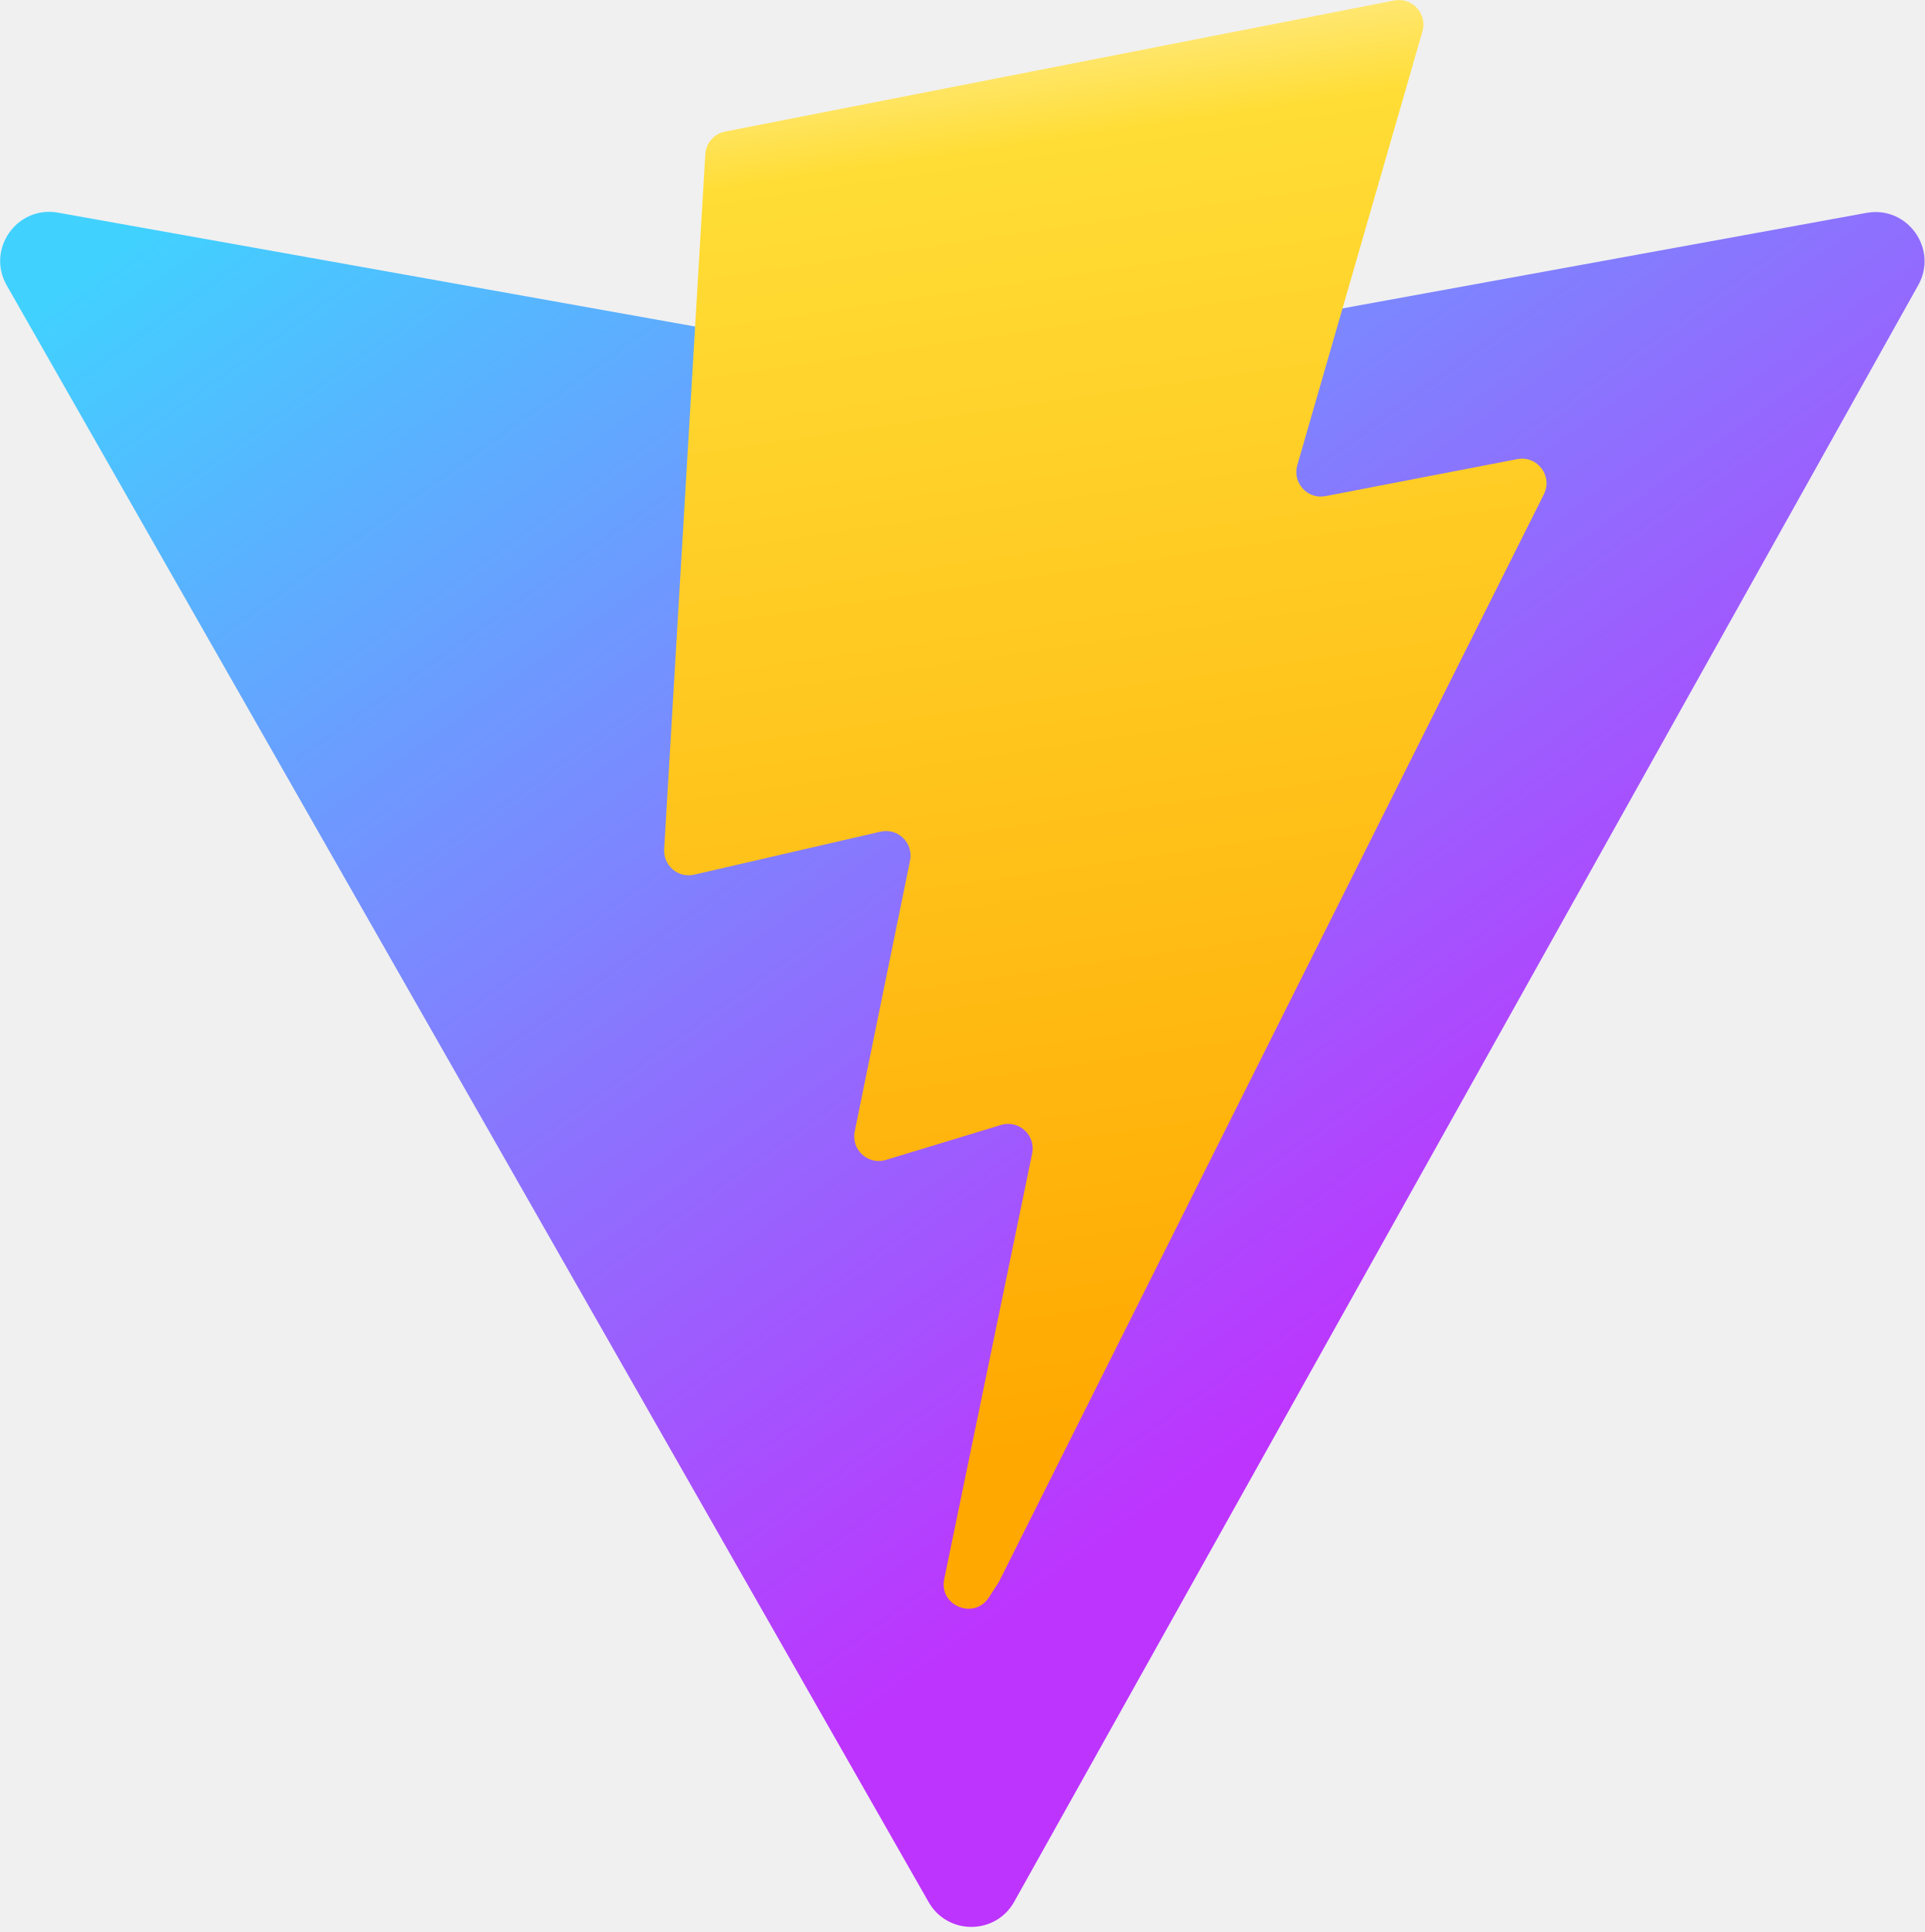
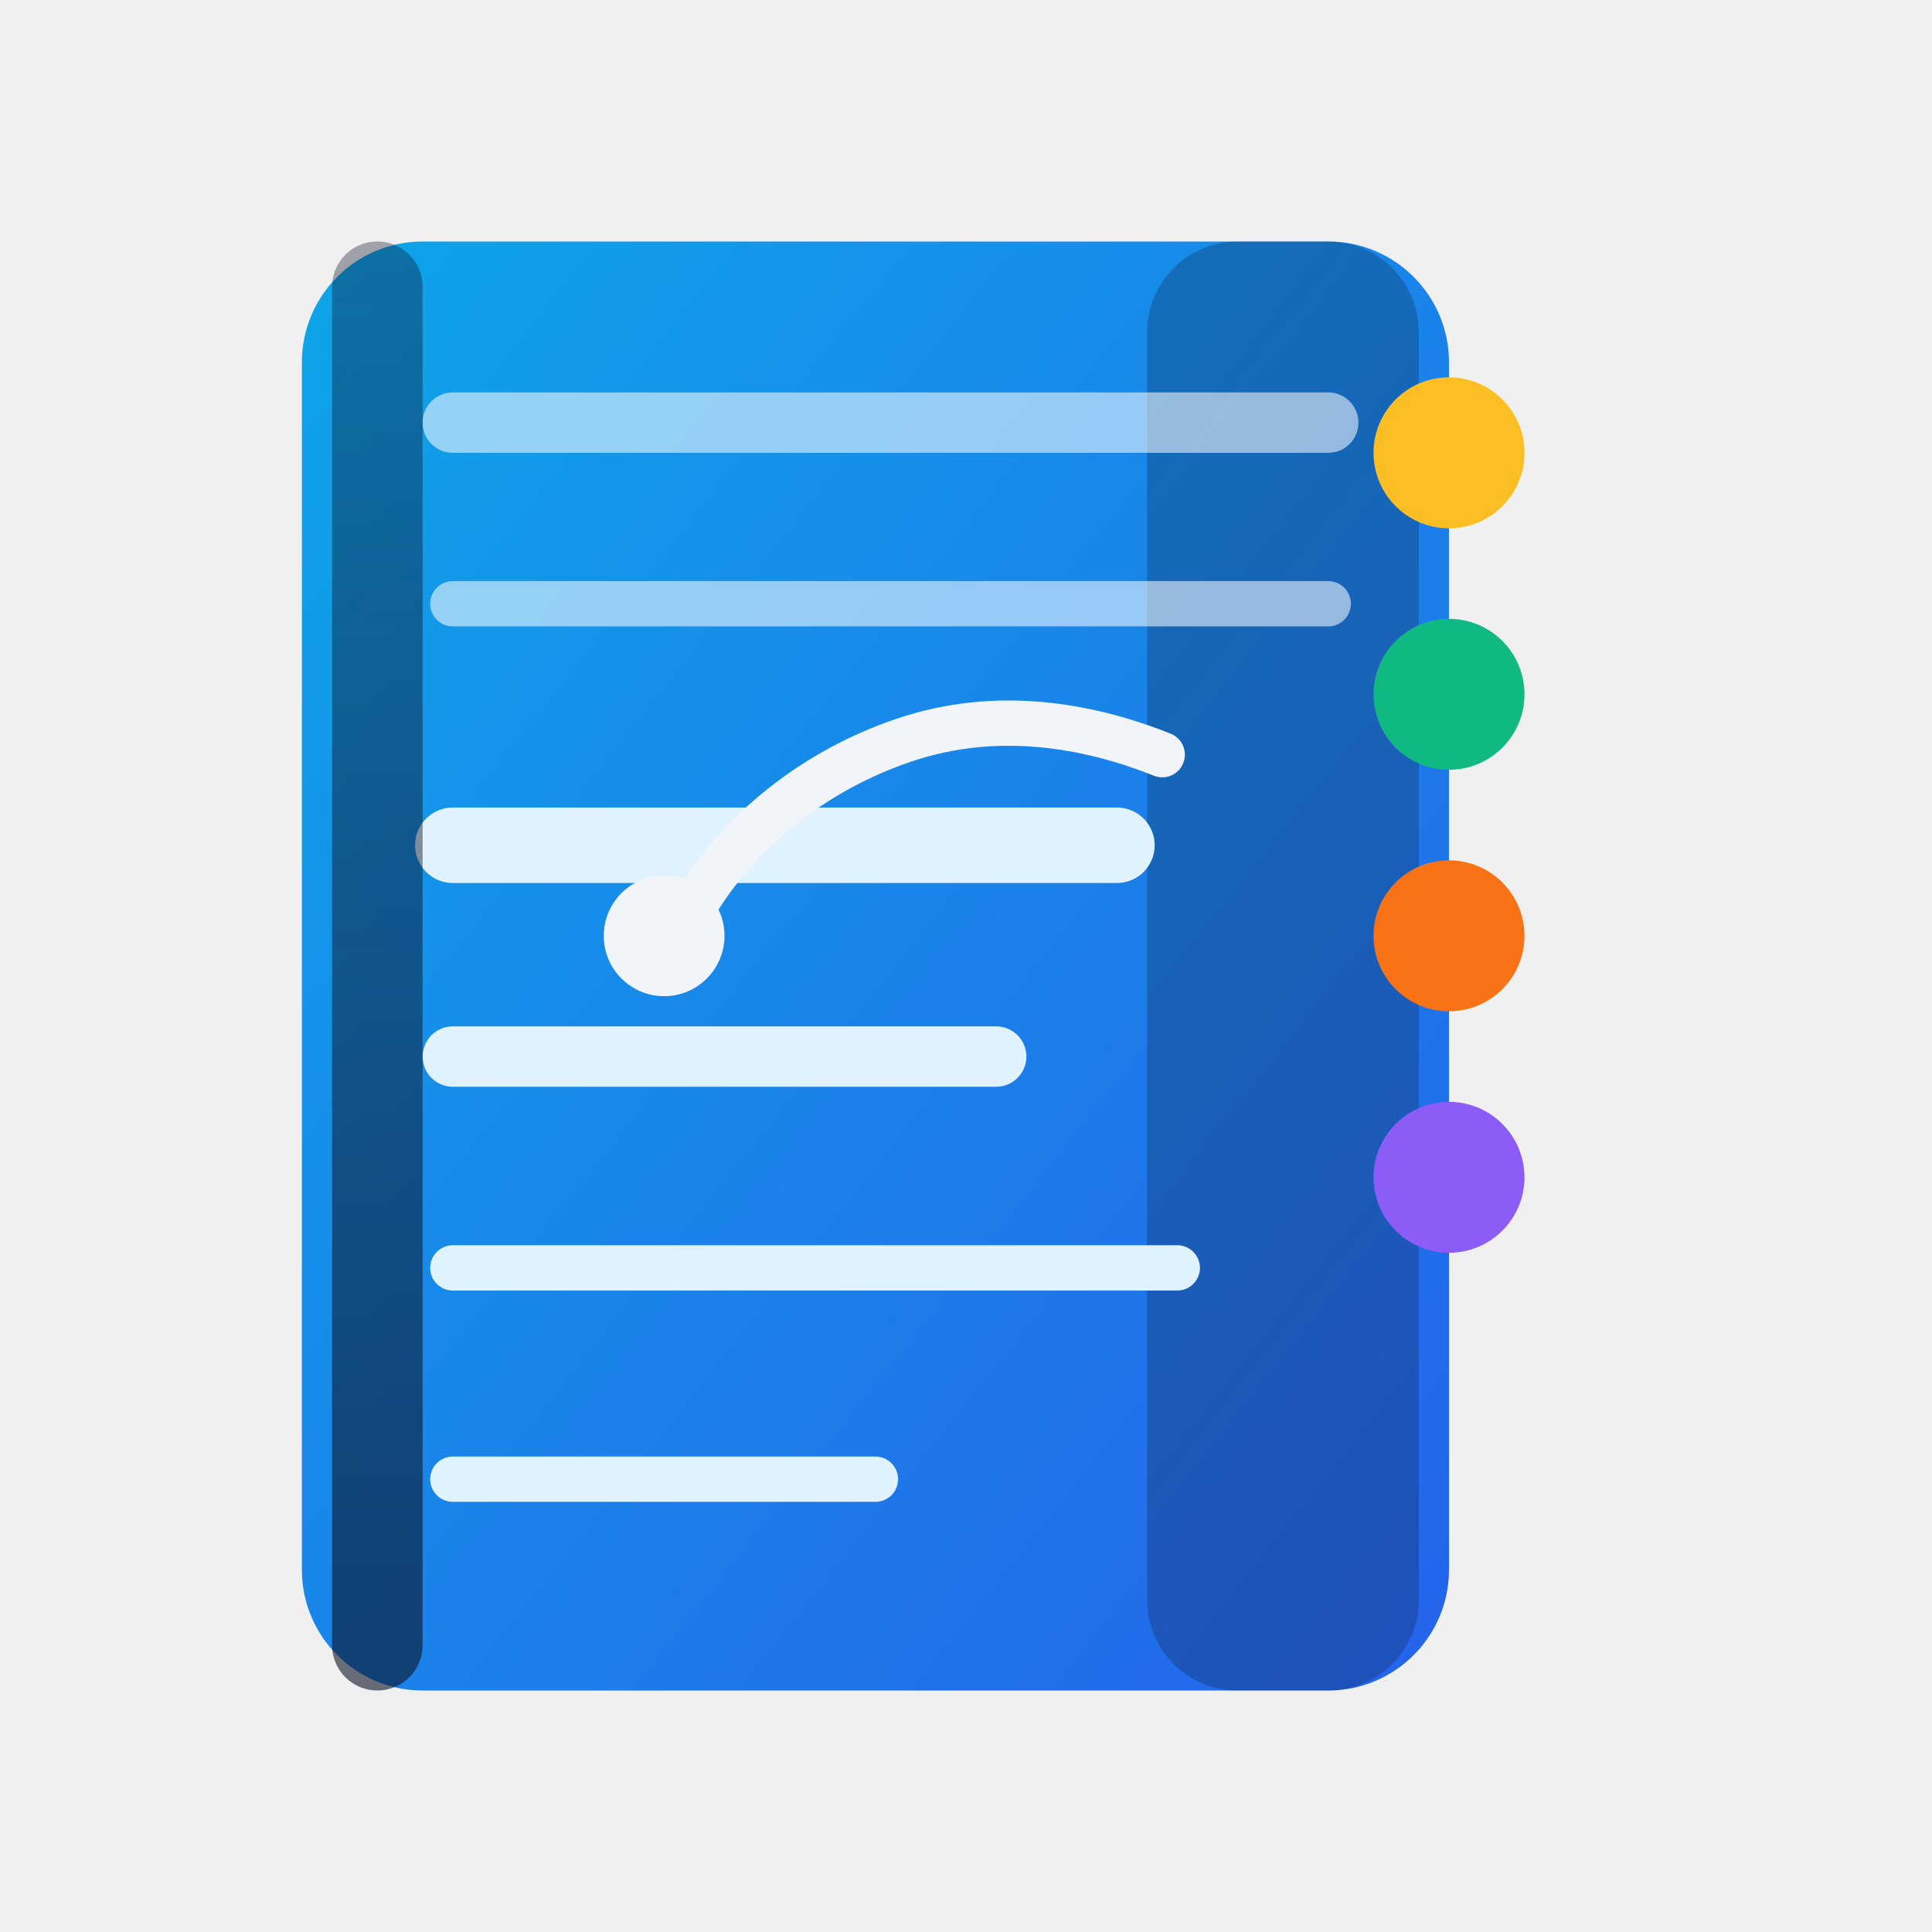
- <svg xmlns="http://www.w3.org/2000/svg" aria-hidden="true" role="img" class="iconify iconify--logos" width="31.88" height="32" preserveAspectRatio="xMidYMid meet" viewBox="0 0 256 257">
+ <svg xmlns="http://www.w3.org/2000/svg" viewBox="0 0 256 256" role="img" aria-label="Carnet plomberie">
  <defs>
-     <linearGradient id="IconifyId1813088fe1fbc01fb466" x1="-.828%" x2="57.636%" y1="7.652%" y2="78.411%">
-       <stop offset="0%" stop-color="#41D1FF" />
-       <stop offset="100%" stop-color="#BD34FE" />
+     <linearGradient id="cover" x1="0%" x2="100%" y1="0%" y2="100%">
+       <stop offset="0%" stop-color="#0ea5e9" />
+       <stop offset="100%" stop-color="#2563eb" />
    </linearGradient>
-     <linearGradient id="IconifyId1813088fe1fbc01fb467" x1="43.376%" x2="50.316%" y1="2.242%" y2="89.03%">
-       <stop offset="0%" stop-color="#FFEA83" />
-       <stop offset="8.333%" stop-color="#FFDD35" />
-       <stop offset="100%" stop-color="#FFA800" />
+     <linearGradient id="shadow" x1="0%" x2="0%" y1="0%" y2="100%">
+       <stop offset="0%" stop-color="#0b1224" stop-opacity="0.35" />
+       <stop offset="100%" stop-color="#0b1224" stop-opacity="0.6" />
    </linearGradient>
  </defs>
-   <path fill="url(#IconifyId1813088fe1fbc01fb466)" d="M255.153 37.938L134.897 252.976c-2.483 4.44-8.862 4.466-11.382.048L.875 37.958c-2.746-4.814 1.371-10.646 6.827-9.67l120.385 21.517a6.537 6.537 0 0 0 2.322-.004l117.867-21.483c5.438-.991 9.574 4.796 6.877 9.62Z" />
-   <path fill="url(#IconifyId1813088fe1fbc01fb467)" d="M185.432.063L96.44 17.501a3.268 3.268 0 0 0-2.634 3.014l-5.474 92.456a3.268 3.268 0 0 0 3.997 3.378l24.777-5.718c2.318-.535 4.413 1.507 3.936 3.838l-7.361 36.047c-.495 2.426 1.782 4.5 4.151 3.78l15.304-4.649c2.372-.72 4.652 1.36 4.15 3.788l-11.698 56.621c-.732 3.542 3.979 5.473 5.943 2.437l1.313-2.028l72.516-144.72c1.215-2.423-.88-5.186-3.54-4.672l-25.505 4.922c-2.396.462-4.435-1.77-3.759-4.114l16.646-57.705c.677-2.35-1.37-4.583-3.769-4.113Z" />
+   <rect x="40" y="32" width="152" height="192" rx="16" fill="url(#cover)" />
+   <rect x="152" y="32" width="36" height="192" rx="12" fill="#0b1224" opacity="0.25" />
+   <path d="M60 56h116" stroke="white" stroke-width="8" stroke-linecap="round" opacity="0.55" />
+   <path d="M60 80h116" stroke="white" stroke-width="6" stroke-linecap="round" opacity="0.55" />
+   <path d="M60 112h88" stroke="#e0f2fe" stroke-width="10" stroke-linecap="round" />
+   <path d="M60 140h72" stroke="#e0f2fe" stroke-width="8" stroke-linecap="round" />
+   <path d="M60 168h96" stroke="#e0f2fe" stroke-width="6" stroke-linecap="round" />
+   <path d="M60 196h56" stroke="#e0f2fe" stroke-width="6" stroke-linecap="round" />
+   <rect x="44" y="32" width="12" height="192" rx="6" fill="url(#shadow)" />
+   <circle cx="192" cy="60" r="10" fill="#fbbf24" />
+   <circle cx="192" cy="92" r="10" fill="#10b981" />
+   <circle cx="192" cy="124" r="10" fill="#f97316" />
+   <circle cx="192" cy="156" r="10" fill="#8b5cf6" />
+   <path d="M92 120c6-10 16-18 28-22 12-4 24-2 34 2" fill="none" stroke="#f1f5f9" stroke-width="6" stroke-linecap="round" />
+   <circle cx="88" cy="124" r="8" fill="#f1f5f9" />
</svg>
